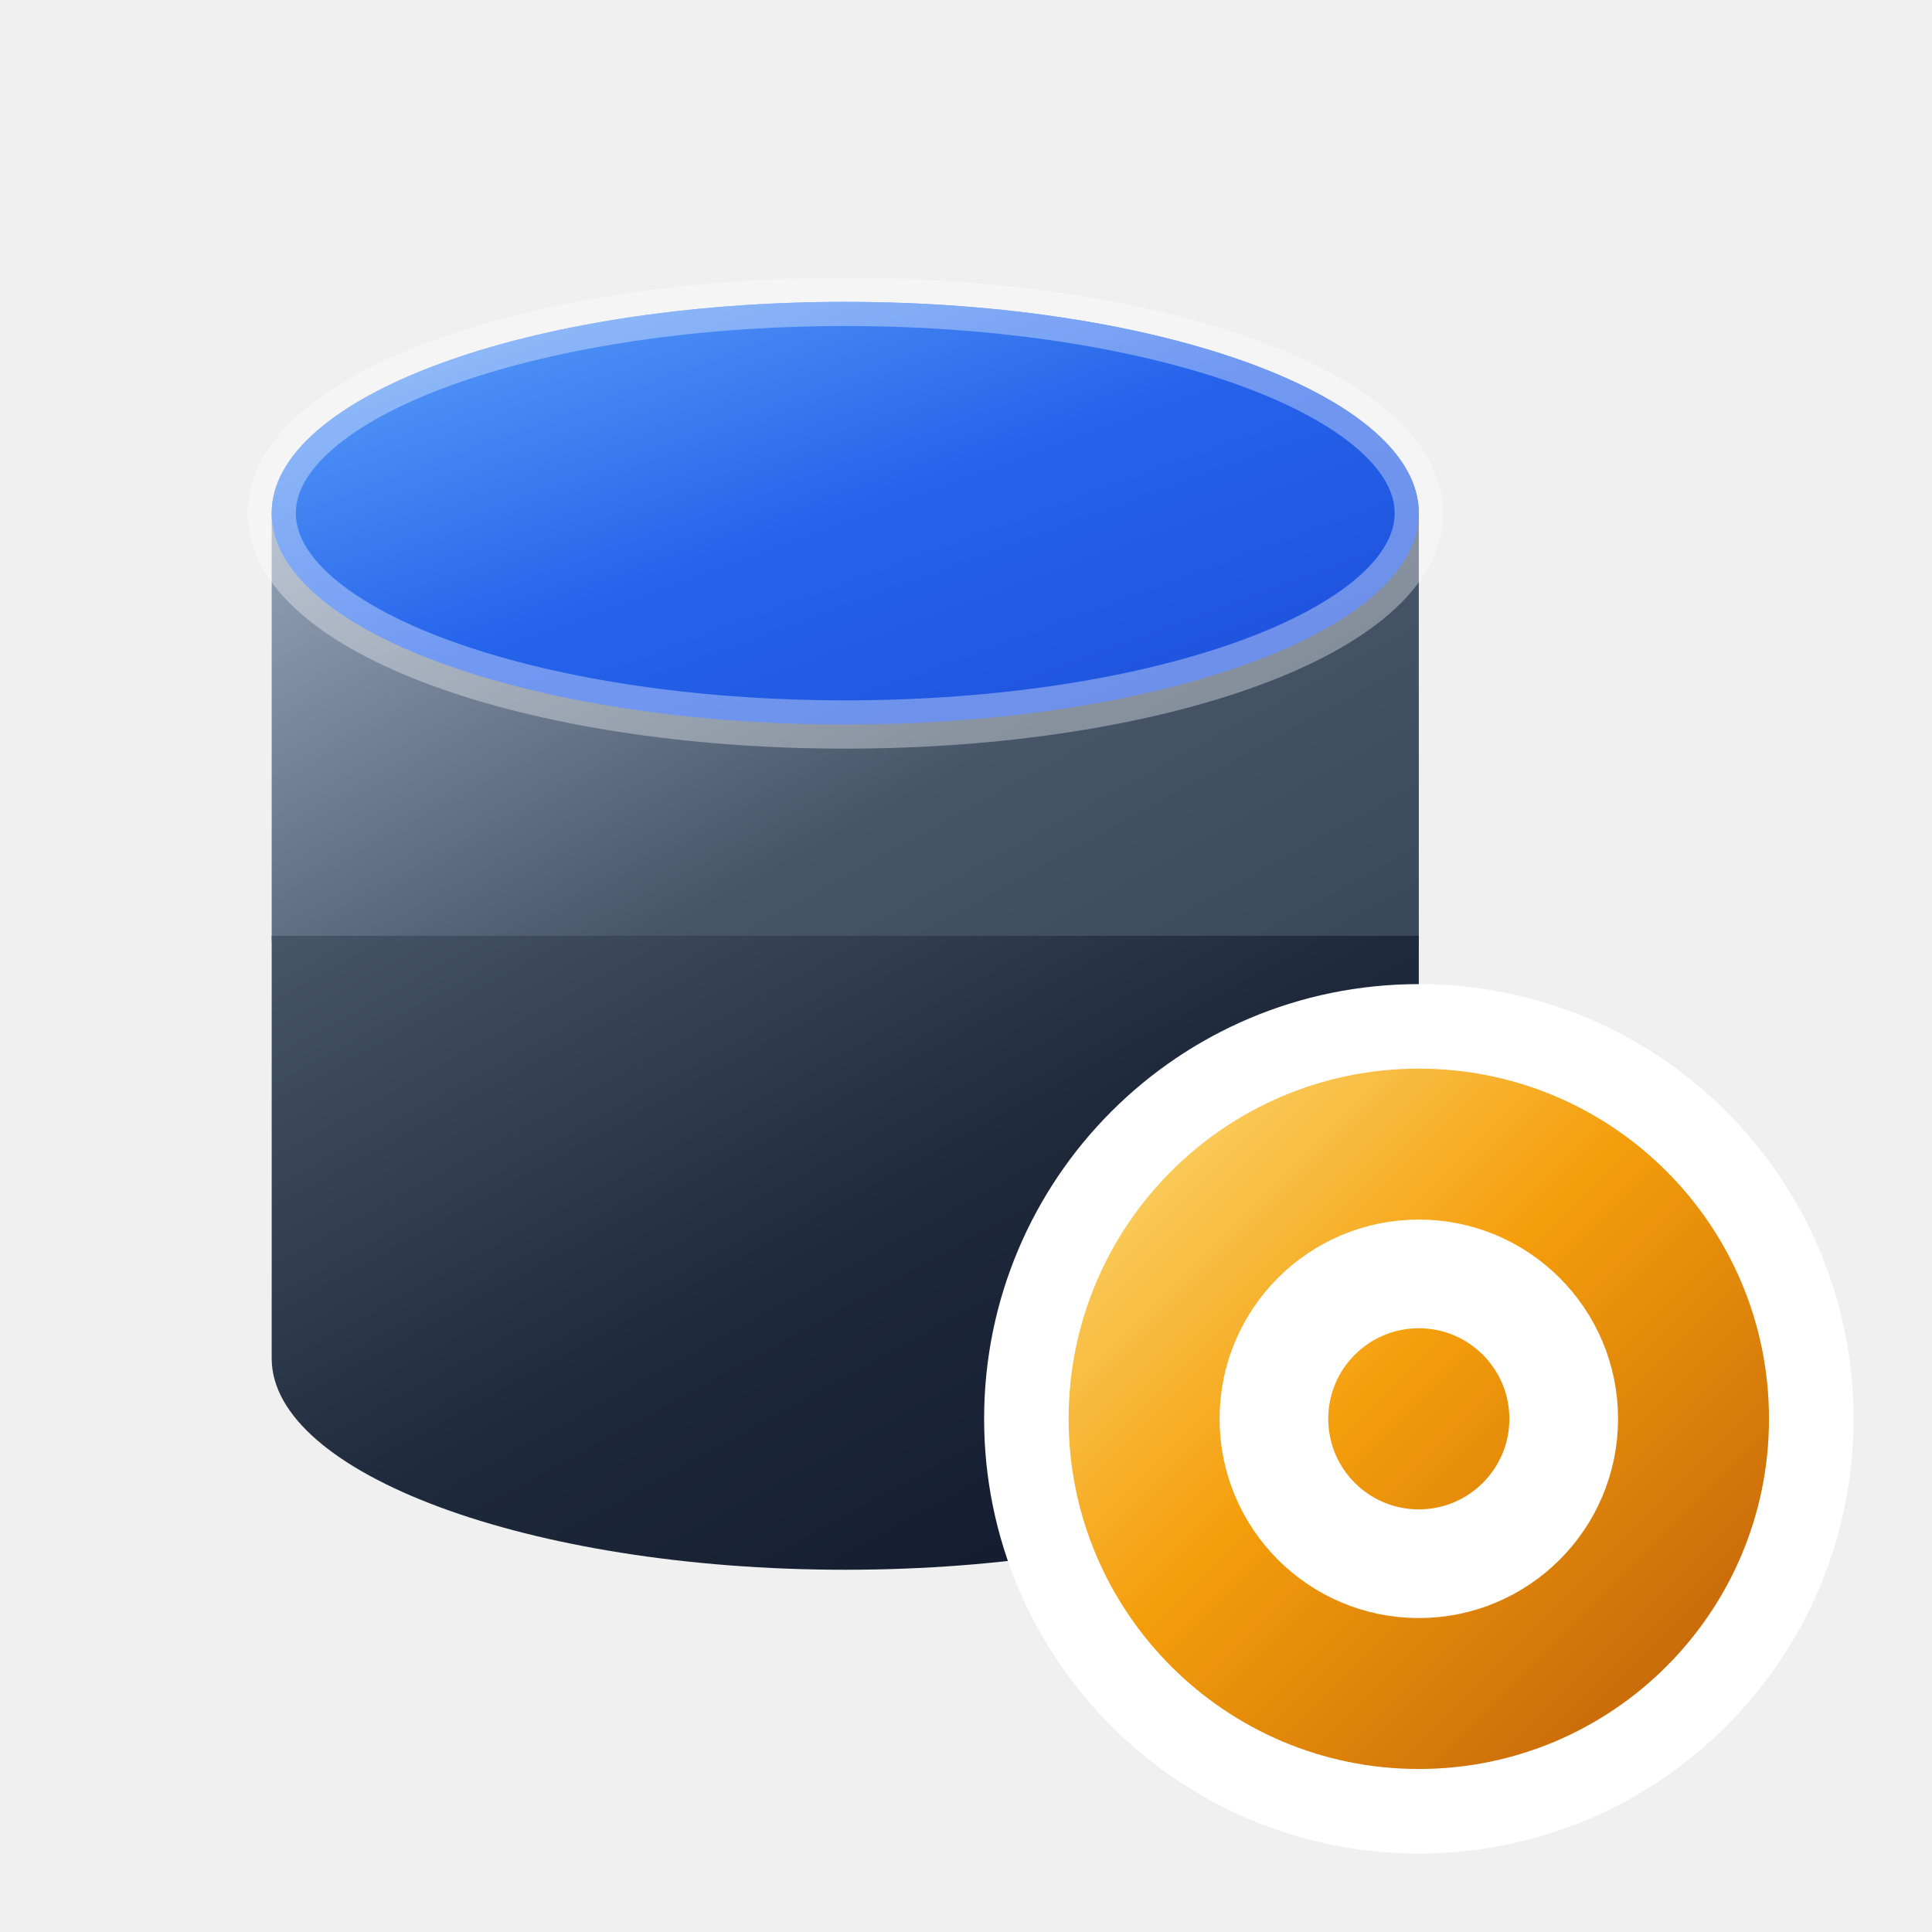
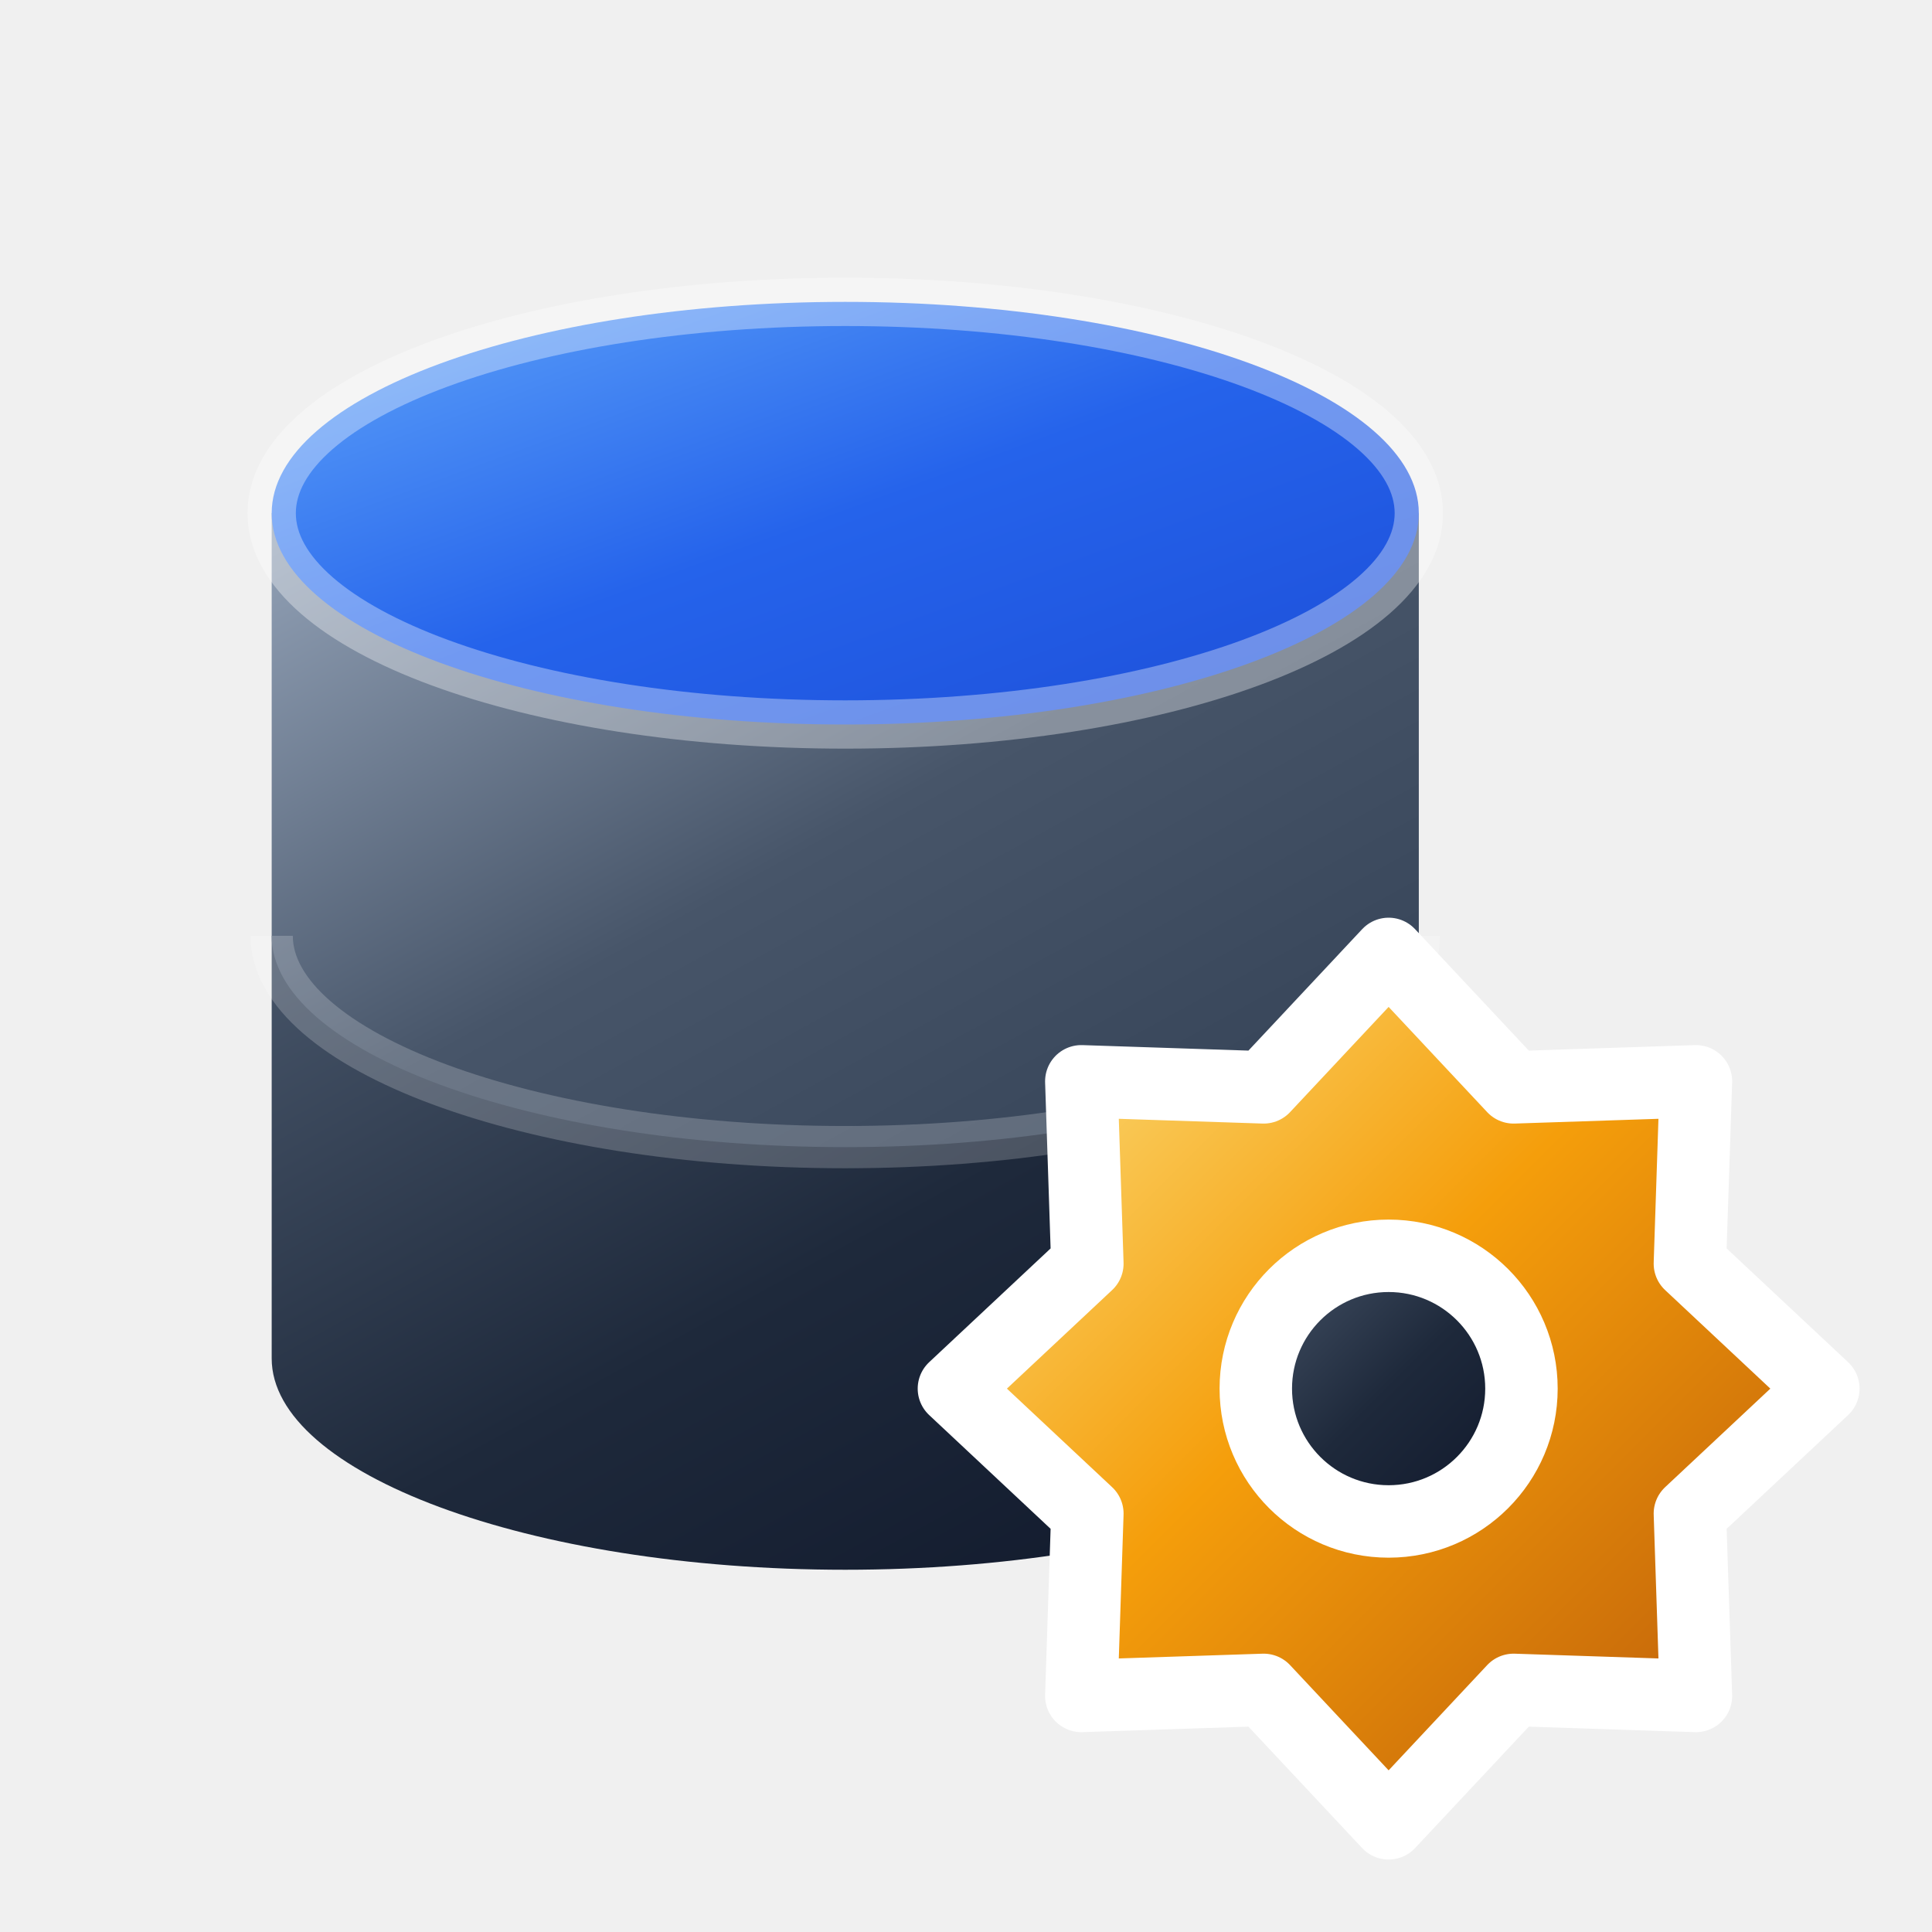
<svg xmlns="http://www.w3.org/2000/svg" width="32" height="32" viewBox="0 0 32 32" fill="none">
  <defs>
    <linearGradient id="gEmerald" x1="0%" y1="0%" x2="100%" y2="100%">
      <stop offset="0%" stop-color="#6EE7B7" />
      <stop offset="45%" stop-color="#10B981" />
      <stop offset="100%" stop-color="#047857" />
    </linearGradient>
    <linearGradient id="gBlue" x1="0%" y1="0%" x2="100%" y2="100%">
      <stop offset="0%" stop-color="#60A5FA" />
      <stop offset="50%" stop-color="#2563EB" />
      <stop offset="100%" stop-color="#1D4ED8" />
    </linearGradient>
    <linearGradient id="gCyan" x1="0%" y1="0%" x2="100%" y2="100%">
      <stop offset="0%" stop-color="#38BDF8" />
      <stop offset="55%" stop-color="#0284C7" />
      <stop offset="100%" stop-color="#0369A1" />
    </linearGradient>
    <linearGradient id="gViolet" x1="0%" y1="0%" x2="100%" y2="100%">
      <stop offset="0%" stop-color="#C4B5FD" />
      <stop offset="45%" stop-color="#8B5CF6" />
      <stop offset="100%" stop-color="#5B21B6" />
    </linearGradient>
    <linearGradient id="gAmber" x1="0%" y1="0%" x2="100%" y2="100%">
      <stop offset="0%" stop-color="#FDE68A" />
      <stop offset="45%" stop-color="#F59E0B" />
      <stop offset="100%" stop-color="#B45309" />
    </linearGradient>
    <linearGradient id="gRed" x1="0%" y1="0%" x2="100%" y2="100%">
      <stop offset="0%" stop-color="#FCA5A5" />
      <stop offset="45%" stop-color="#EF4444" />
      <stop offset="100%" stop-color="#B91C1C" />
    </linearGradient>
    <linearGradient id="gSlate" x1="0%" y1="0%" x2="100%" y2="100%">
      <stop offset="0%" stop-color="#94A3B8" />
      <stop offset="50%" stop-color="#475569" />
      <stop offset="100%" stop-color="#334155" />
    </linearGradient>
    <linearGradient id="gDarkSlate" x1="0%" y1="0%" x2="100%" y2="100%">
      <stop offset="0%" stop-color="#475569" />
      <stop offset="50%" stop-color="#1E293B" />
      <stop offset="100%" stop-color="#0F172A" />
    </linearGradient>
    <linearGradient id="gShine" x1="0%" y1="0%" x2="100%" y2="100%">
      <stop offset="0%" stop-color="#FFFFFF" stop-opacity="0.35" />
      <stop offset="60%" stop-color="#FFFFFF" stop-opacity="0" />
    </linearGradient>
  </defs>
-   <ellipse cx="14" cy="8.5" rx="9.5" ry="3.5" fill="url(#gBlue)" />
+   <path d="M4.5 15.5V22.5C4.5 24.4 8.75 26 14 26C19.25 26 23.5 24.4 23.5 22.5V15.5" fill="url(#gDarkSlate)" />
  <path d="M4.5 8.5V15.5C4.5 17.4 8.75 19 14 19C19.25 19 23.5 17.4 23.5 15.5V8.5" fill="url(#gSlate)" />
-   <path d="M4.5 15.5V22.5C4.5 24.4 8.75 26 14 26C19.25 26 23.5 24.4 23.5 22.5V15.5" fill="url(#gDarkSlate)" />
  <ellipse cx="14" cy="8.5" rx="9.5" ry="3.5" fill="url(#gBlue)" stroke="#FFFFFF" stroke-opacity="0.35" stroke-width="0.8" />
-   <circle cx="23.5" cy="23.5" r="6.5" fill="url(#gAmber)" stroke="#FFFFFF" stroke-width="1.4" />
-   <circle cx="23.5" cy="23.5" r="2.4" fill="none" stroke="#FFFFFF" stroke-width="1.8" />
+   <path d="M4.5 15.5C4.5 17.4 8.75 19 14 19C19.25 19 23.5 17.4 23.5 15.5" stroke="#FFFFFF" stroke-opacity="0.2" stroke-width="0.7" />
+   <path d="M23.00 15.80L25.07 18.01L28.09 17.91L27.99 20.93L30.20 23.00L27.99 25.07L28.09 28.09L25.07 27.99L23.00 30.20L20.93 27.99L17.91 28.09L18.01 25.07L15.80 23.00L18.01 20.93L17.91 17.91L20.93 18.01Z" fill="url(#gAmber)" stroke="#FFFFFF" stroke-width="1.2" stroke-linejoin="round" />
+   <circle cx="23" cy="23" r="2.2" fill="url(#gDarkSlate)" stroke="#FFFFFF" stroke-width="1.2" />
</svg>
